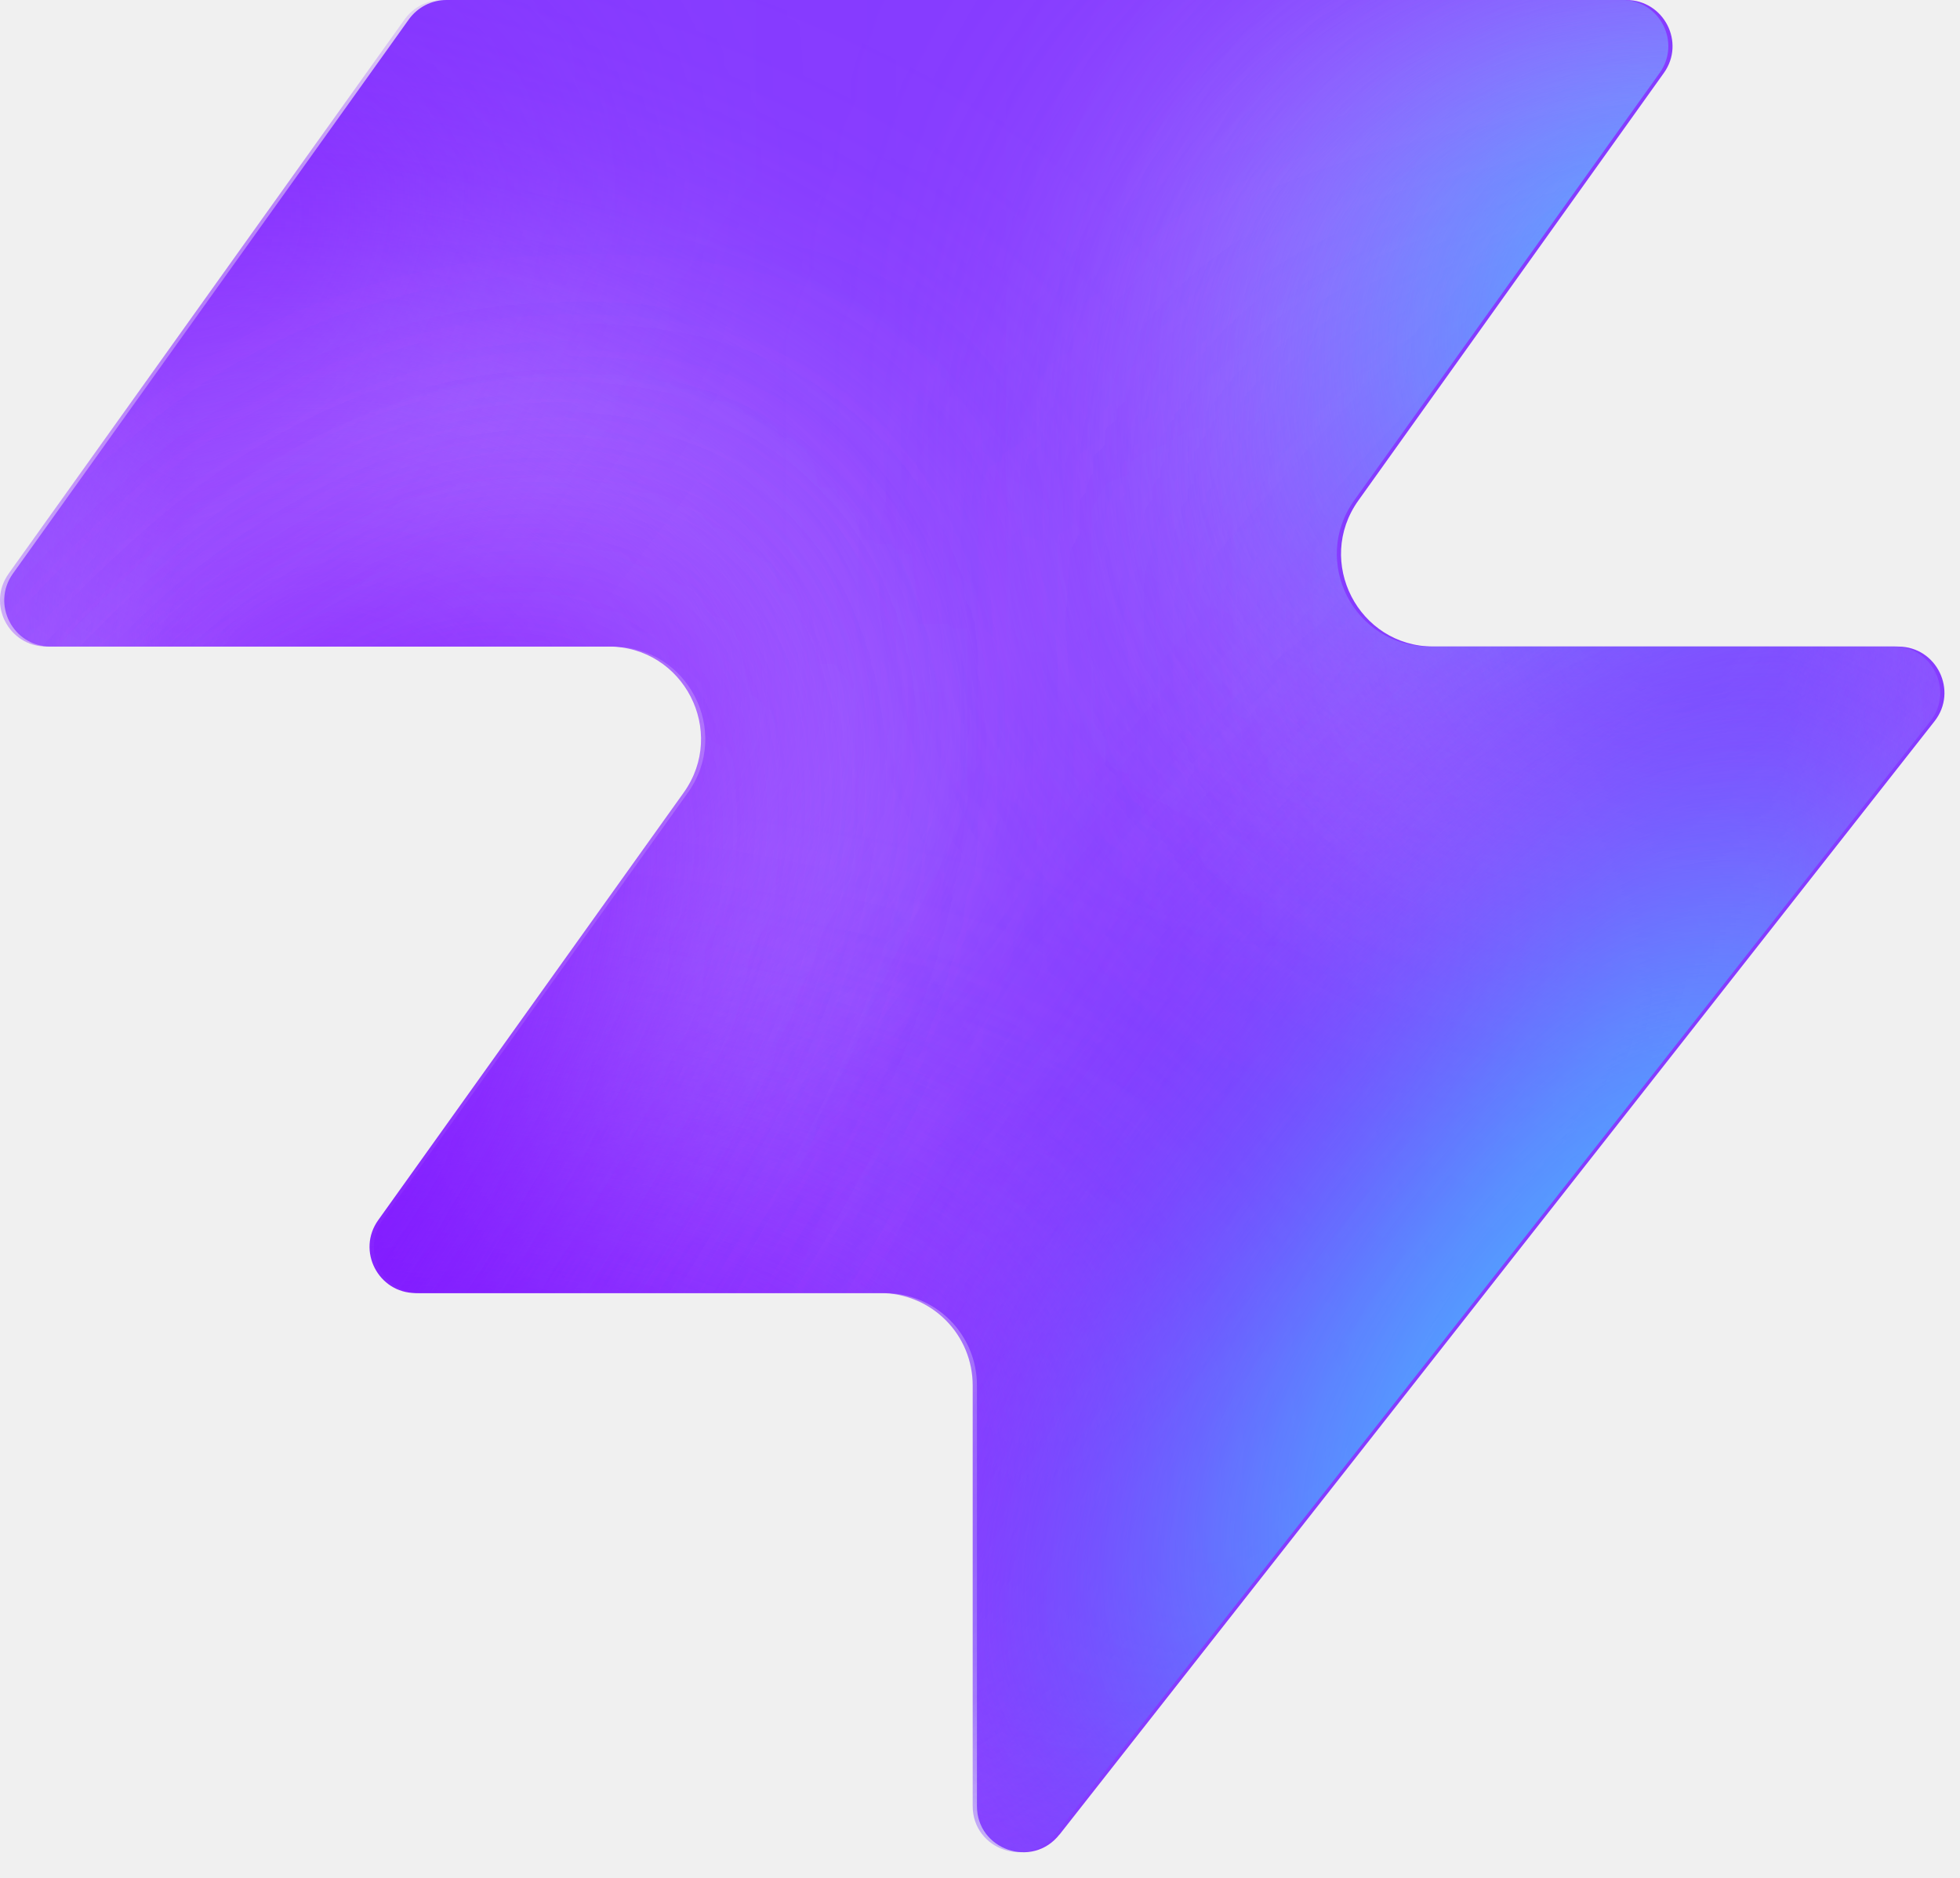
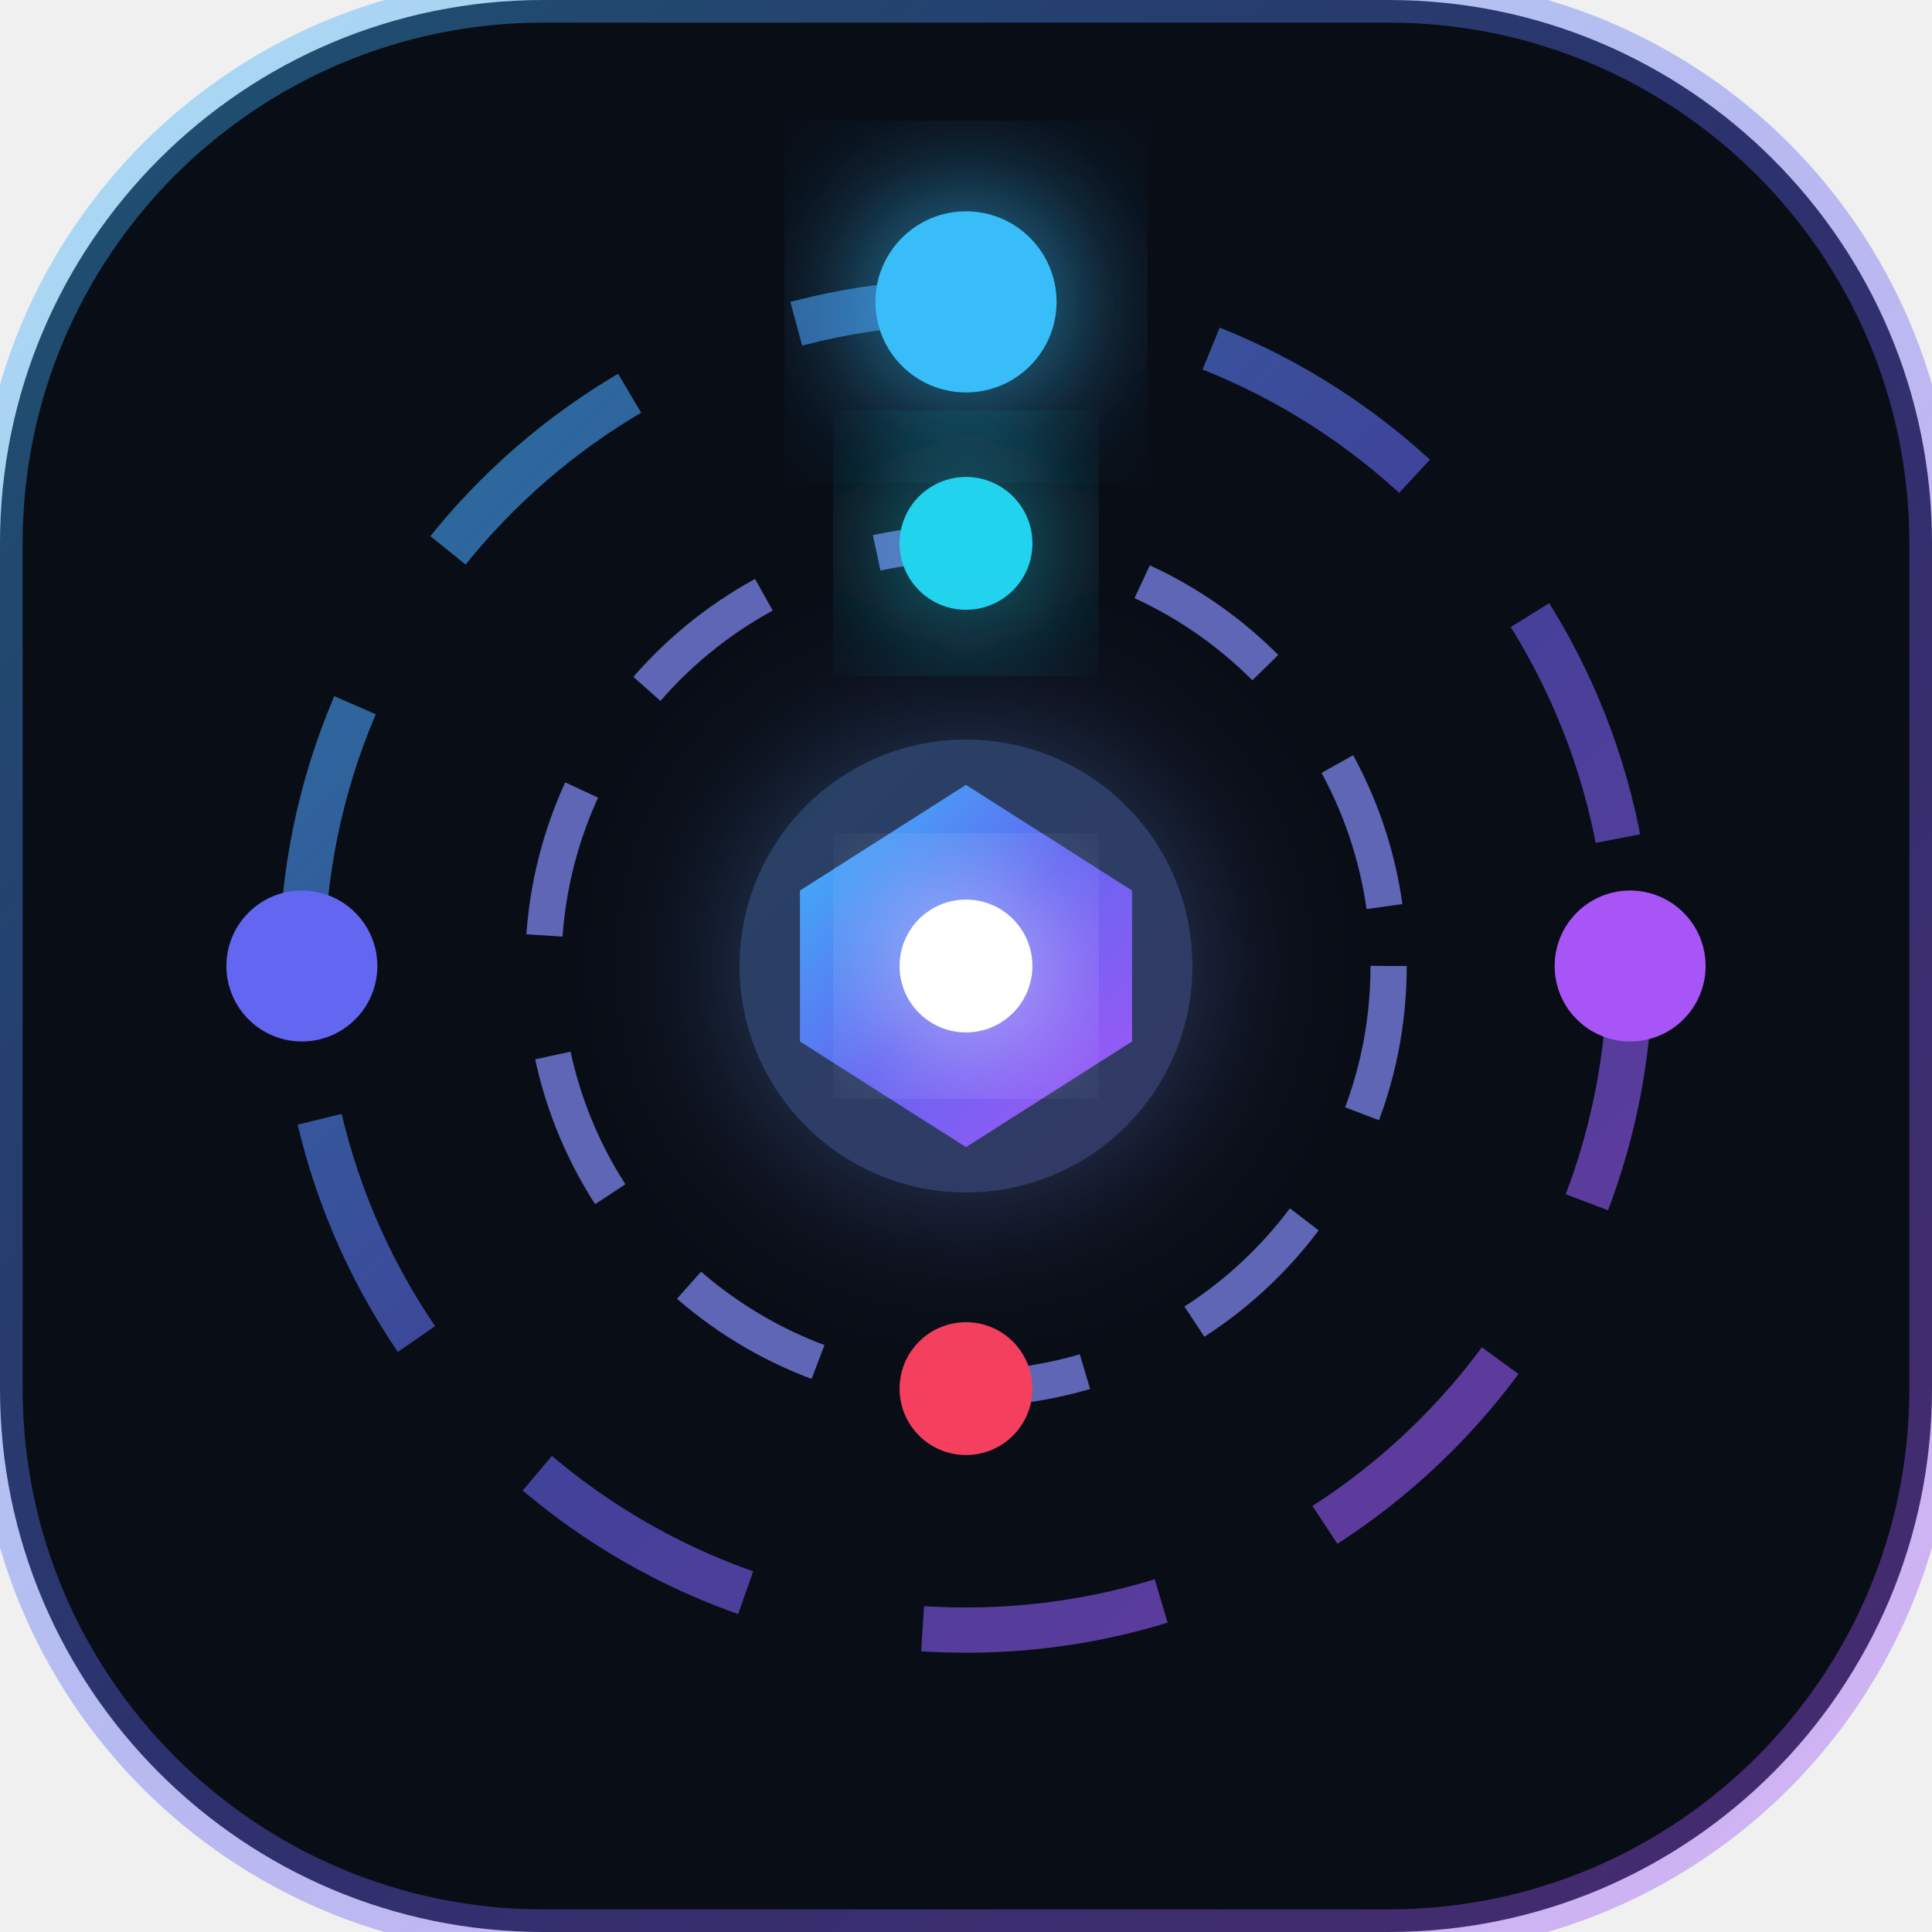
- <svg xmlns="http://www.w3.org/2000/svg" width="48" height="46" fill="none" viewBox="0 0 48 46">
-   <path fill="#863bff" d="M25.946 44.938c-.664.845-2.021.375-2.021-.698V33.937a2.26 2.26 0 0 0-2.262-2.262H10.287c-.92 0-1.456-1.04-.92-1.788l7.48-10.471c1.07-1.497 0-3.578-1.842-3.578H1.237c-.92 0-1.456-1.04-.92-1.788L10.013.474c.214-.297.556-.474.92-.474h28.894c.92 0 1.456 1.04.92 1.788l-7.48 10.471c-1.07 1.498 0 3.579 1.842 3.579h11.377c.943 0 1.473 1.088.89 1.83L25.947 44.94z" style="fill:#863bff;fill:color(display-p3 .525 .23 1);fill-opacity:1" />
-   <mask id="a" width="48" height="46" x="0" y="0" maskUnits="userSpaceOnUse" style="mask-type:alpha">
-     <path fill="#000" d="M25.842 44.938c-.664.844-2.021.375-2.021-.698V33.937a2.26 2.26 0 0 0-2.262-2.262H10.183c-.92 0-1.456-1.04-.92-1.788l7.48-10.471c1.07-1.498 0-3.579-1.842-3.579H1.133c-.92 0-1.456-1.04-.92-1.787L9.91.473c.214-.297.556-.474.92-.474h28.894c.92 0 1.456 1.04.92 1.788l-7.48 10.471c-1.07 1.498 0 3.578 1.842 3.578h11.377c.943 0 1.473 1.088.89 1.832L25.843 44.94z" style="fill:#000;fill-opacity:1" />
-   </mask>
-   <g mask="url(#a)">
-     <g filter="url(#b)">
-       <ellipse cx="5.508" cy="14.704" fill="#ede6ff" rx="5.508" ry="14.704" style="fill:#ede6ff;fill:color(display-p3 .927 .903 1);fill-opacity:1" transform="matrix(.00324 1 1 -.00324 -4.47 31.516)" />
-     </g>
-     <g filter="url(#c)">
-       <ellipse cx="10.399" cy="29.851" fill="#ede6ff" rx="10.399" ry="29.851" style="fill:#ede6ff;fill:color(display-p3 .927 .903 1);fill-opacity:1" transform="matrix(.00324 1 1 -.00324 -39.328 7.883)" />
-     </g>
-     <g filter="url(#d)">
-       <ellipse cx="5.508" cy="30.487" fill="#7e14ff" rx="5.508" ry="30.487" style="fill:#7e14ff;fill:color(display-p3 .492 .077 1);fill-opacity:1" transform="rotate(89.814 -25.913 -14.639)scale(1 -1)" />
-     </g>
-     <g filter="url(#e)">
-       <ellipse cx="5.508" cy="30.599" fill="#7e14ff" rx="5.508" ry="30.599" style="fill:#7e14ff;fill:color(display-p3 .492 .077 1);fill-opacity:1" transform="rotate(89.814 -32.644 -3.334)scale(1 -1)" />
-     </g>
-     <g filter="url(#f)">
-       <ellipse cx="5.508" cy="30.599" fill="#7e14ff" rx="5.508" ry="30.599" style="fill:#7e14ff;fill:color(display-p3 .492 .077 1);fill-opacity:1" transform="matrix(.00324 1 1 -.00324 -34.34 30.47)" />
-     </g>
-     <g filter="url(#g)">
-       <ellipse cx="14.072" cy="22.078" fill="#ede6ff" rx="14.072" ry="22.078" style="fill:#ede6ff;fill:color(display-p3 .927 .903 1);fill-opacity:1" transform="rotate(93.35 24.506 48.493)scale(-1 1)" />
-     </g>
-     <g filter="url(#h)">
-       <ellipse cx="3.47" cy="21.501" fill="#7e14ff" rx="3.47" ry="21.501" style="fill:#7e14ff;fill:color(display-p3 .492 .077 1);fill-opacity:1" transform="rotate(89.009 28.708 47.59)scale(-1 1)" />
-     </g>
-     <g filter="url(#i)">
-       <ellipse cx="3.47" cy="21.501" fill="#7e14ff" rx="3.47" ry="21.501" style="fill:#7e14ff;fill:color(display-p3 .492 .077 1);fill-opacity:1" transform="rotate(89.009 28.708 47.59)scale(-1 1)" />
-     </g>
-     <g filter="url(#j)">
-       <ellipse cx=".387" cy="8.972" fill="#7e14ff" rx="4.407" ry="29.108" style="fill:#7e14ff;fill:color(display-p3 .492 .077 1);fill-opacity:1" transform="rotate(39.51 .387 8.972)" />
-     </g>
-     <g filter="url(#k)">
-       <ellipse cx="47.523" cy="-6.092" fill="#7e14ff" rx="4.407" ry="29.108" style="fill:#7e14ff;fill:color(display-p3 .492 .077 1);fill-opacity:1" transform="rotate(37.892 47.523 -6.092)" />
-     </g>
-     <g filter="url(#l)">
-       <ellipse cx="41.412" cy="6.333" fill="#47bfff" rx="5.971" ry="9.665" style="fill:#47bfff;fill:color(display-p3 .28 .748 1);fill-opacity:1" transform="rotate(37.892 41.412 6.333)" />
-     </g>
-     <g filter="url(#m)">
-       <ellipse cx="-1.879" cy="38.332" fill="#7e14ff" rx="4.407" ry="29.108" style="fill:#7e14ff;fill:color(display-p3 .492 .077 1);fill-opacity:1" transform="rotate(37.892 -1.88 38.332)" />
-     </g>
-     <g filter="url(#n)">
-       <ellipse cx="-1.879" cy="38.332" fill="#7e14ff" rx="4.407" ry="29.108" style="fill:#7e14ff;fill:color(display-p3 .492 .077 1);fill-opacity:1" transform="rotate(37.892 -1.88 38.332)" />
-     </g>
-     <g filter="url(#o)">
-       <ellipse cx="35.651" cy="29.907" fill="#7e14ff" rx="4.407" ry="29.108" style="fill:#7e14ff;fill:color(display-p3 .492 .077 1);fill-opacity:1" transform="rotate(37.892 35.651 29.907)" />
-     </g>
-     <g filter="url(#p)">
-       <ellipse cx="38.418" cy="32.4" fill="#47bfff" rx="5.971" ry="15.297" style="fill:#47bfff;fill:color(display-p3 .28 .748 1);fill-opacity:1" transform="rotate(37.892 38.418 32.4)" />
-     </g>
+ <svg xmlns="http://www.w3.org/2000/svg" viewBox="0 0 64 64" width="64" height="64">
+   <defs>
+     <linearGradient id="cyberGrad" x1="0%" y1="0%" x2="100%" y2="100%">
+       <stop offset="0%" stop-color="#38BDF8" />
+       <stop offset="50%" stop-color="#6366F1" />
+       <stop offset="100%" stop-color="#A855F7" />
+     </linearGradient>
+     <linearGradient id="coreGlow" x1="0%" y1="0%" x2="100%" y2="100%">
+       <stop offset="0%" stop-color="#60A5FA" />
+       <stop offset="100%" stop-color="#818CF8" />
+     </linearGradient>
+     <filter id="glow" x="-50%" y="-50%" width="200%" height="200%">
+       <feGaussianBlur stdDeviation="2.5" result="blur" />
+       <feMerge>
+         <feMergeNode in="blur" />
+         <feMergeNode in="SourceGraphic" />
+       </feMerge>
+     </filter>
+     <style>
+       @keyframes spinClockwise {
+         from { transform: rotate(0deg); }
+         to { transform: rotate(360deg); }
+       }
+       @keyframes spinCounter {
+         from { transform: rotate(360deg); }
+         to { transform: rotate(0deg); }
+       }
+       @keyframes pulseScale {
+         0%, 100% { transform: scale(1); opacity: 0.9; }
+         50% { transform: scale(1.15); opacity: 1; filter: drop-shadow(0 0 6px #38BDF8); }
+       }
+       @keyframes dashRotate {
+         0% { stroke-dashoffset: 0; }
+         100% { stroke-dashoffset: 120; }
+       }
+ 
+       .outer-orbit {
+         transform-origin: 32px 32px;
+         animation: spinClockwise 8s linear infinite;
+       }
+       .inner-orbit {
+         transform-origin: 32px 32px;
+         animation: spinCounter 5s linear infinite;
+       }
+       .core-pulse {
+         transform-origin: 32px 32px;
+         animation: pulseScale 2.5s ease-in-out infinite;
+       }
+       .dashed-ring {
+         animation: dashRotate 6s linear infinite;
+       }
+     </style>
+   </defs>
+   <rect width="64" height="64" rx="18" fill="#090D16" />
+   <rect width="64" height="64" rx="18" fill="none" stroke="url(#cyberGrad)" stroke-width="1.5" opacity="0.4" />
+   <g class="outer-orbit">
+     <circle cx="32" cy="32" r="22" fill="none" stroke="url(#cyberGrad)" stroke-width="1.5" stroke-dasharray="8 6" opacity="0.6" class="dashed-ring" />
+     <circle cx="32" cy="10" r="3" fill="#38BDF8" filter="url(#glow)" />
+     <circle cx="54" cy="32" r="2.5" fill="#A855F7" />
+     <circle cx="10" cy="32" r="2.5" fill="#6366F1" />
  </g>
-   <defs>
-     <filter id="b" width="60.045" height="41.654" x="-19.77" y="16.149" color-interpolation-filters="sRGB" filterUnits="userSpaceOnUse">
-       <feFlood flood-opacity="0" result="BackgroundImageFix" />
-       <feBlend in="SourceGraphic" in2="BackgroundImageFix" result="shape" />
-       <feGaussianBlur result="effect1_foregroundBlur_2002_17158" stdDeviation="7.659" />
-     </filter>
-     <filter id="c" width="90.34" height="51.437" x="-54.613" y="-7.533" color-interpolation-filters="sRGB" filterUnits="userSpaceOnUse">
-       <feFlood flood-opacity="0" result="BackgroundImageFix" />
-       <feBlend in="SourceGraphic" in2="BackgroundImageFix" result="shape" />
-       <feGaussianBlur result="effect1_foregroundBlur_2002_17158" stdDeviation="7.659" />
-     </filter>
-     <filter id="d" width="79.355" height="29.4" x="-49.64" y="2.03" color-interpolation-filters="sRGB" filterUnits="userSpaceOnUse">
-       <feFlood flood-opacity="0" result="BackgroundImageFix" />
-       <feBlend in="SourceGraphic" in2="BackgroundImageFix" result="shape" />
-       <feGaussianBlur result="effect1_foregroundBlur_2002_17158" stdDeviation="4.596" />
-     </filter>
-     <filter id="e" width="79.579" height="29.4" x="-45.045" y="20.029" color-interpolation-filters="sRGB" filterUnits="userSpaceOnUse">
-       <feFlood flood-opacity="0" result="BackgroundImageFix" />
-       <feBlend in="SourceGraphic" in2="BackgroundImageFix" result="shape" />
-       <feGaussianBlur result="effect1_foregroundBlur_2002_17158" stdDeviation="4.596" />
-     </filter>
-     <filter id="f" width="79.579" height="29.4" x="-43.513" y="21.178" color-interpolation-filters="sRGB" filterUnits="userSpaceOnUse">
-       <feFlood flood-opacity="0" result="BackgroundImageFix" />
-       <feBlend in="SourceGraphic" in2="BackgroundImageFix" result="shape" />
-       <feGaussianBlur result="effect1_foregroundBlur_2002_17158" stdDeviation="4.596" />
-     </filter>
-     <filter id="g" width="74.749" height="58.852" x="15.756" y="-17.901" color-interpolation-filters="sRGB" filterUnits="userSpaceOnUse">
-       <feFlood flood-opacity="0" result="BackgroundImageFix" />
-       <feBlend in="SourceGraphic" in2="BackgroundImageFix" result="shape" />
-       <feGaussianBlur result="effect1_foregroundBlur_2002_17158" stdDeviation="7.659" />
-     </filter>
-     <filter id="h" width="61.377" height="25.362" x="23.548" y="2.284" color-interpolation-filters="sRGB" filterUnits="userSpaceOnUse">
-       <feFlood flood-opacity="0" result="BackgroundImageFix" />
-       <feBlend in="SourceGraphic" in2="BackgroundImageFix" result="shape" />
-       <feGaussianBlur result="effect1_foregroundBlur_2002_17158" stdDeviation="4.596" />
-     </filter>
-     <filter id="i" width="61.377" height="25.362" x="23.548" y="2.284" color-interpolation-filters="sRGB" filterUnits="userSpaceOnUse">
-       <feFlood flood-opacity="0" result="BackgroundImageFix" />
-       <feBlend in="SourceGraphic" in2="BackgroundImageFix" result="shape" />
-       <feGaussianBlur result="effect1_foregroundBlur_2002_17158" stdDeviation="4.596" />
-     </filter>
-     <filter id="j" width="56.045" height="63.649" x="-27.636" y="-22.853" color-interpolation-filters="sRGB" filterUnits="userSpaceOnUse">
-       <feFlood flood-opacity="0" result="BackgroundImageFix" />
-       <feBlend in="SourceGraphic" in2="BackgroundImageFix" result="shape" />
-       <feGaussianBlur result="effect1_foregroundBlur_2002_17158" stdDeviation="4.596" />
-     </filter>
-     <filter id="k" width="54.814" height="64.646" x="20.116" y="-38.415" color-interpolation-filters="sRGB" filterUnits="userSpaceOnUse">
-       <feFlood flood-opacity="0" result="BackgroundImageFix" />
-       <feBlend in="SourceGraphic" in2="BackgroundImageFix" result="shape" />
-       <feGaussianBlur result="effect1_foregroundBlur_2002_17158" stdDeviation="4.596" />
-     </filter>
-     <filter id="l" width="33.541" height="35.313" x="24.641" y="-11.323" color-interpolation-filters="sRGB" filterUnits="userSpaceOnUse">
-       <feFlood flood-opacity="0" result="BackgroundImageFix" />
-       <feBlend in="SourceGraphic" in2="BackgroundImageFix" result="shape" />
-       <feGaussianBlur result="effect1_foregroundBlur_2002_17158" stdDeviation="4.596" />
-     </filter>
-     <filter id="m" width="54.814" height="64.646" x="-29.286" y="6.009" color-interpolation-filters="sRGB" filterUnits="userSpaceOnUse">
-       <feFlood flood-opacity="0" result="BackgroundImageFix" />
-       <feBlend in="SourceGraphic" in2="BackgroundImageFix" result="shape" />
-       <feGaussianBlur result="effect1_foregroundBlur_2002_17158" stdDeviation="4.596" />
-     </filter>
-     <filter id="n" width="54.814" height="64.646" x="-29.286" y="6.009" color-interpolation-filters="sRGB" filterUnits="userSpaceOnUse">
-       <feFlood flood-opacity="0" result="BackgroundImageFix" />
-       <feBlend in="SourceGraphic" in2="BackgroundImageFix" result="shape" />
-       <feGaussianBlur result="effect1_foregroundBlur_2002_17158" stdDeviation="4.596" />
-     </filter>
-     <filter id="o" width="54.814" height="64.646" x="8.244" y="-2.416" color-interpolation-filters="sRGB" filterUnits="userSpaceOnUse">
-       <feFlood flood-opacity="0" result="BackgroundImageFix" />
-       <feBlend in="SourceGraphic" in2="BackgroundImageFix" result="shape" />
-       <feGaussianBlur result="effect1_foregroundBlur_2002_17158" stdDeviation="4.596" />
-     </filter>
-     <filter id="p" width="39.409" height="43.623" x="18.713" y="10.588" color-interpolation-filters="sRGB" filterUnits="userSpaceOnUse">
-       <feFlood flood-opacity="0" result="BackgroundImageFix" />
-       <feBlend in="SourceGraphic" in2="BackgroundImageFix" result="shape" />
-       <feGaussianBlur result="effect1_foregroundBlur_2002_17158" stdDeviation="4.596" />
-     </filter>
-   </defs>
+   <g class="inner-orbit">
+     <circle cx="32" cy="32" r="14" fill="none" stroke="#818CF8" stroke-width="1.2" stroke-dasharray="5 4" opacity="0.7" />
+     <circle cx="32" cy="18" r="2.2" fill="#22D3EE" filter="url(#glow)" />
+     <circle cx="32" cy="46" r="2.2" fill="#F43F5E" />
+   </g>
+   <g class="core-pulse">
+     <circle cx="32" cy="32" r="7.5" fill="url(#coreGlow)" opacity="0.35" filter="url(#glow)" />
+     <polygon points="32,26 37.5,29.5 37.5,34.5 32,38 26.5,34.5 26.5,29.5" fill="url(#cyberGrad)" />
+     <circle cx="32" cy="32" r="2.2" fill="#FFFFFF" filter="url(#glow)" />
+   </g>
</svg>
